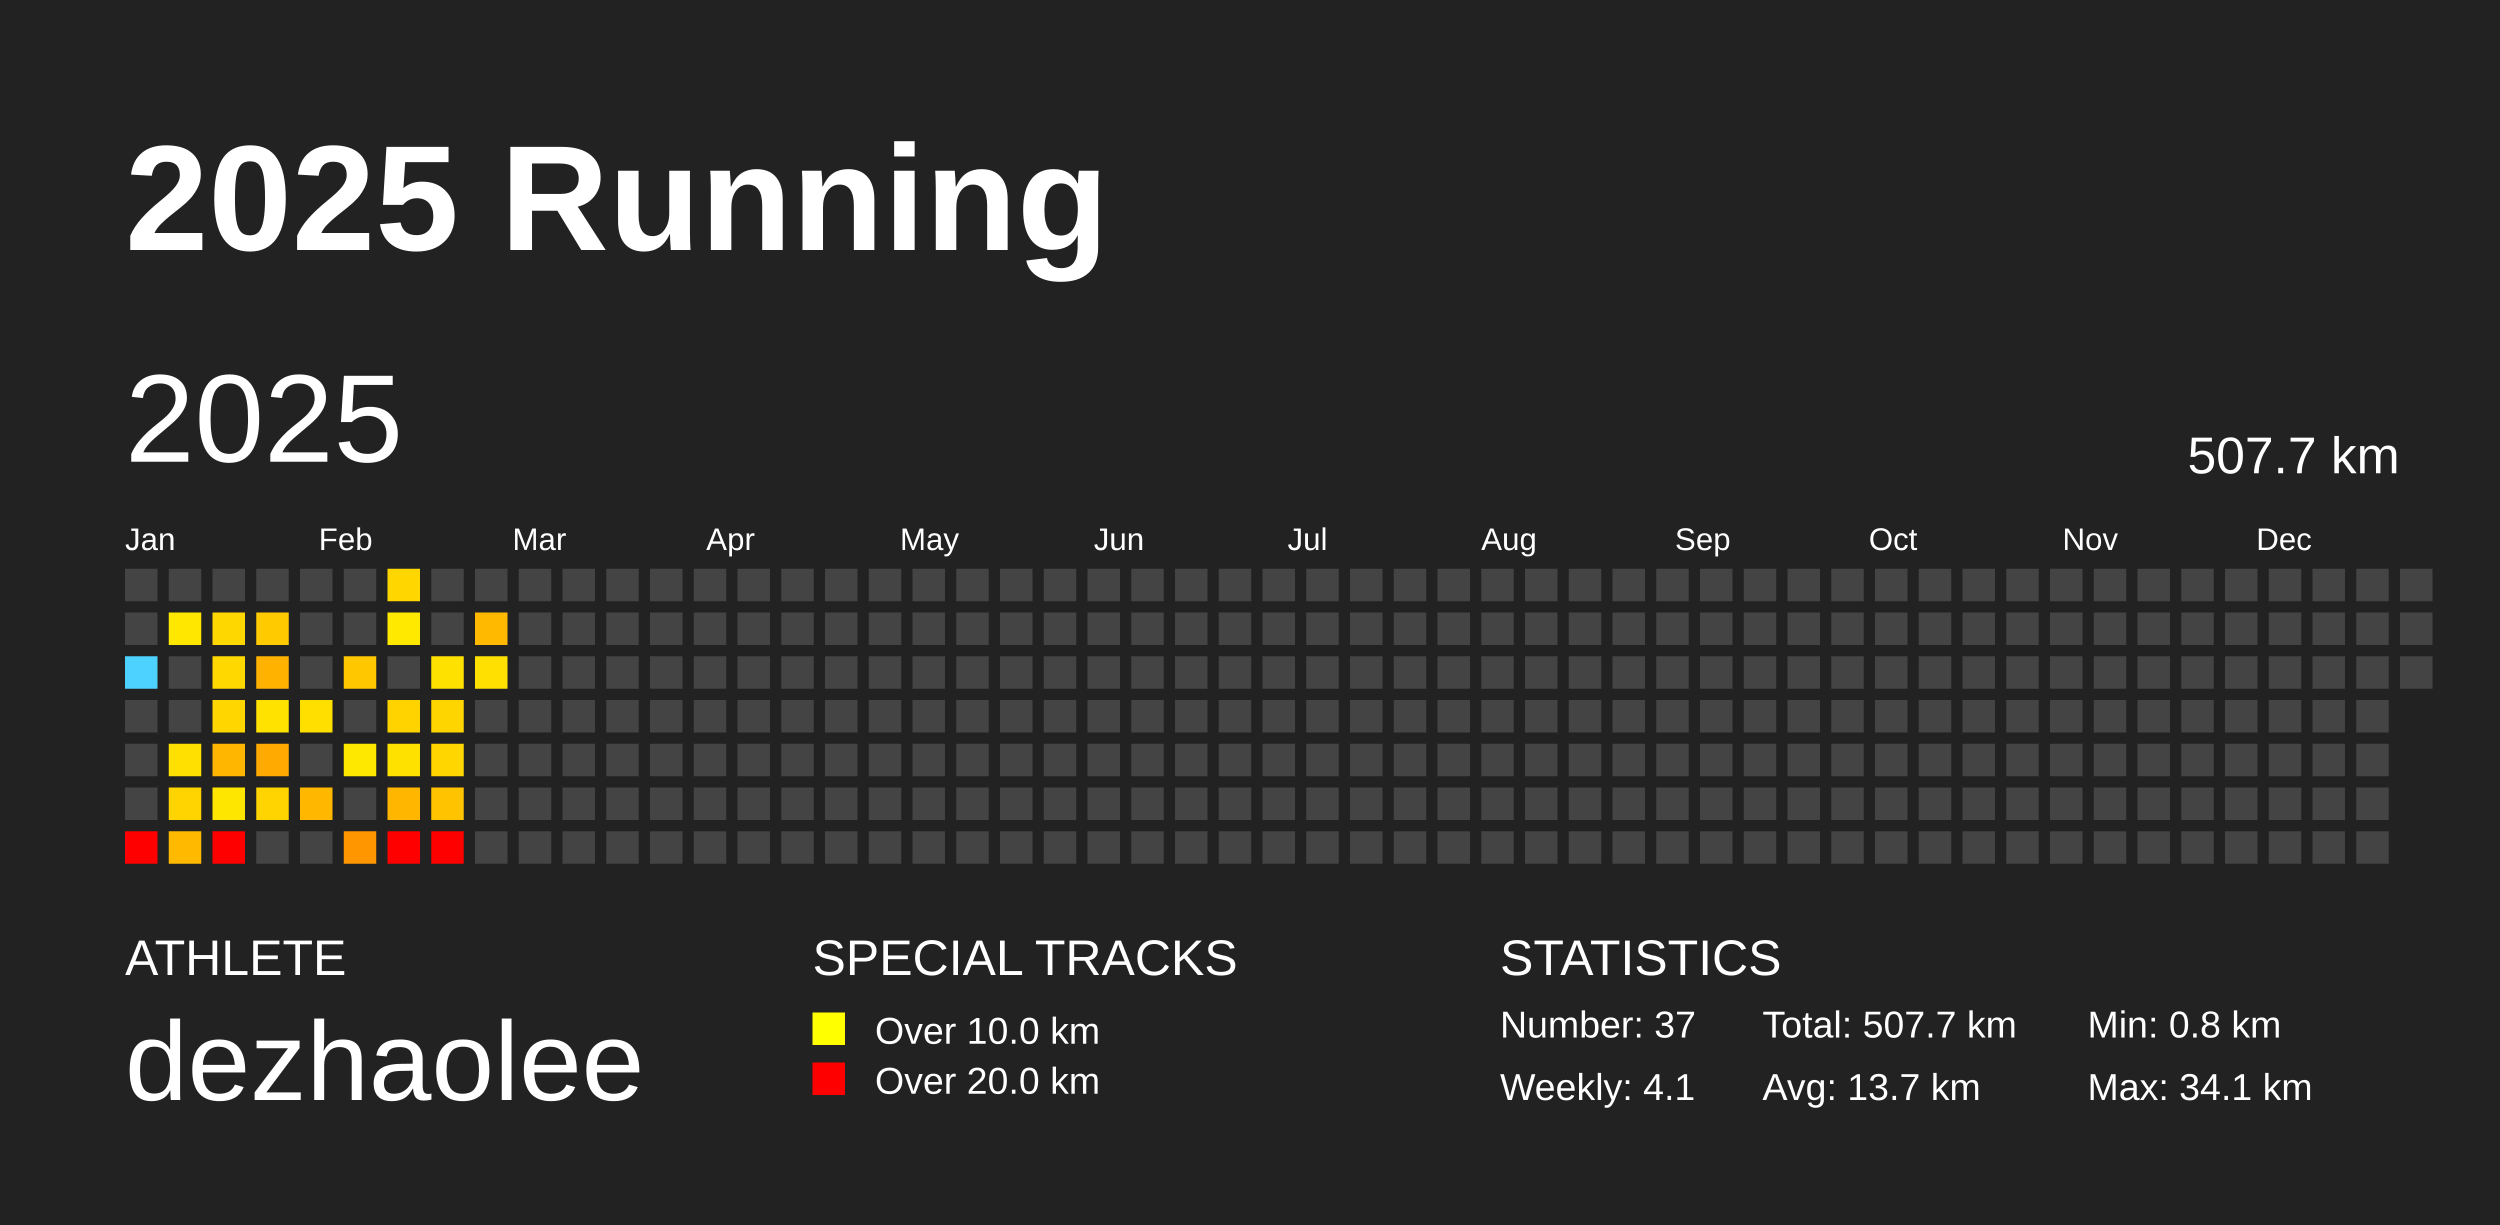
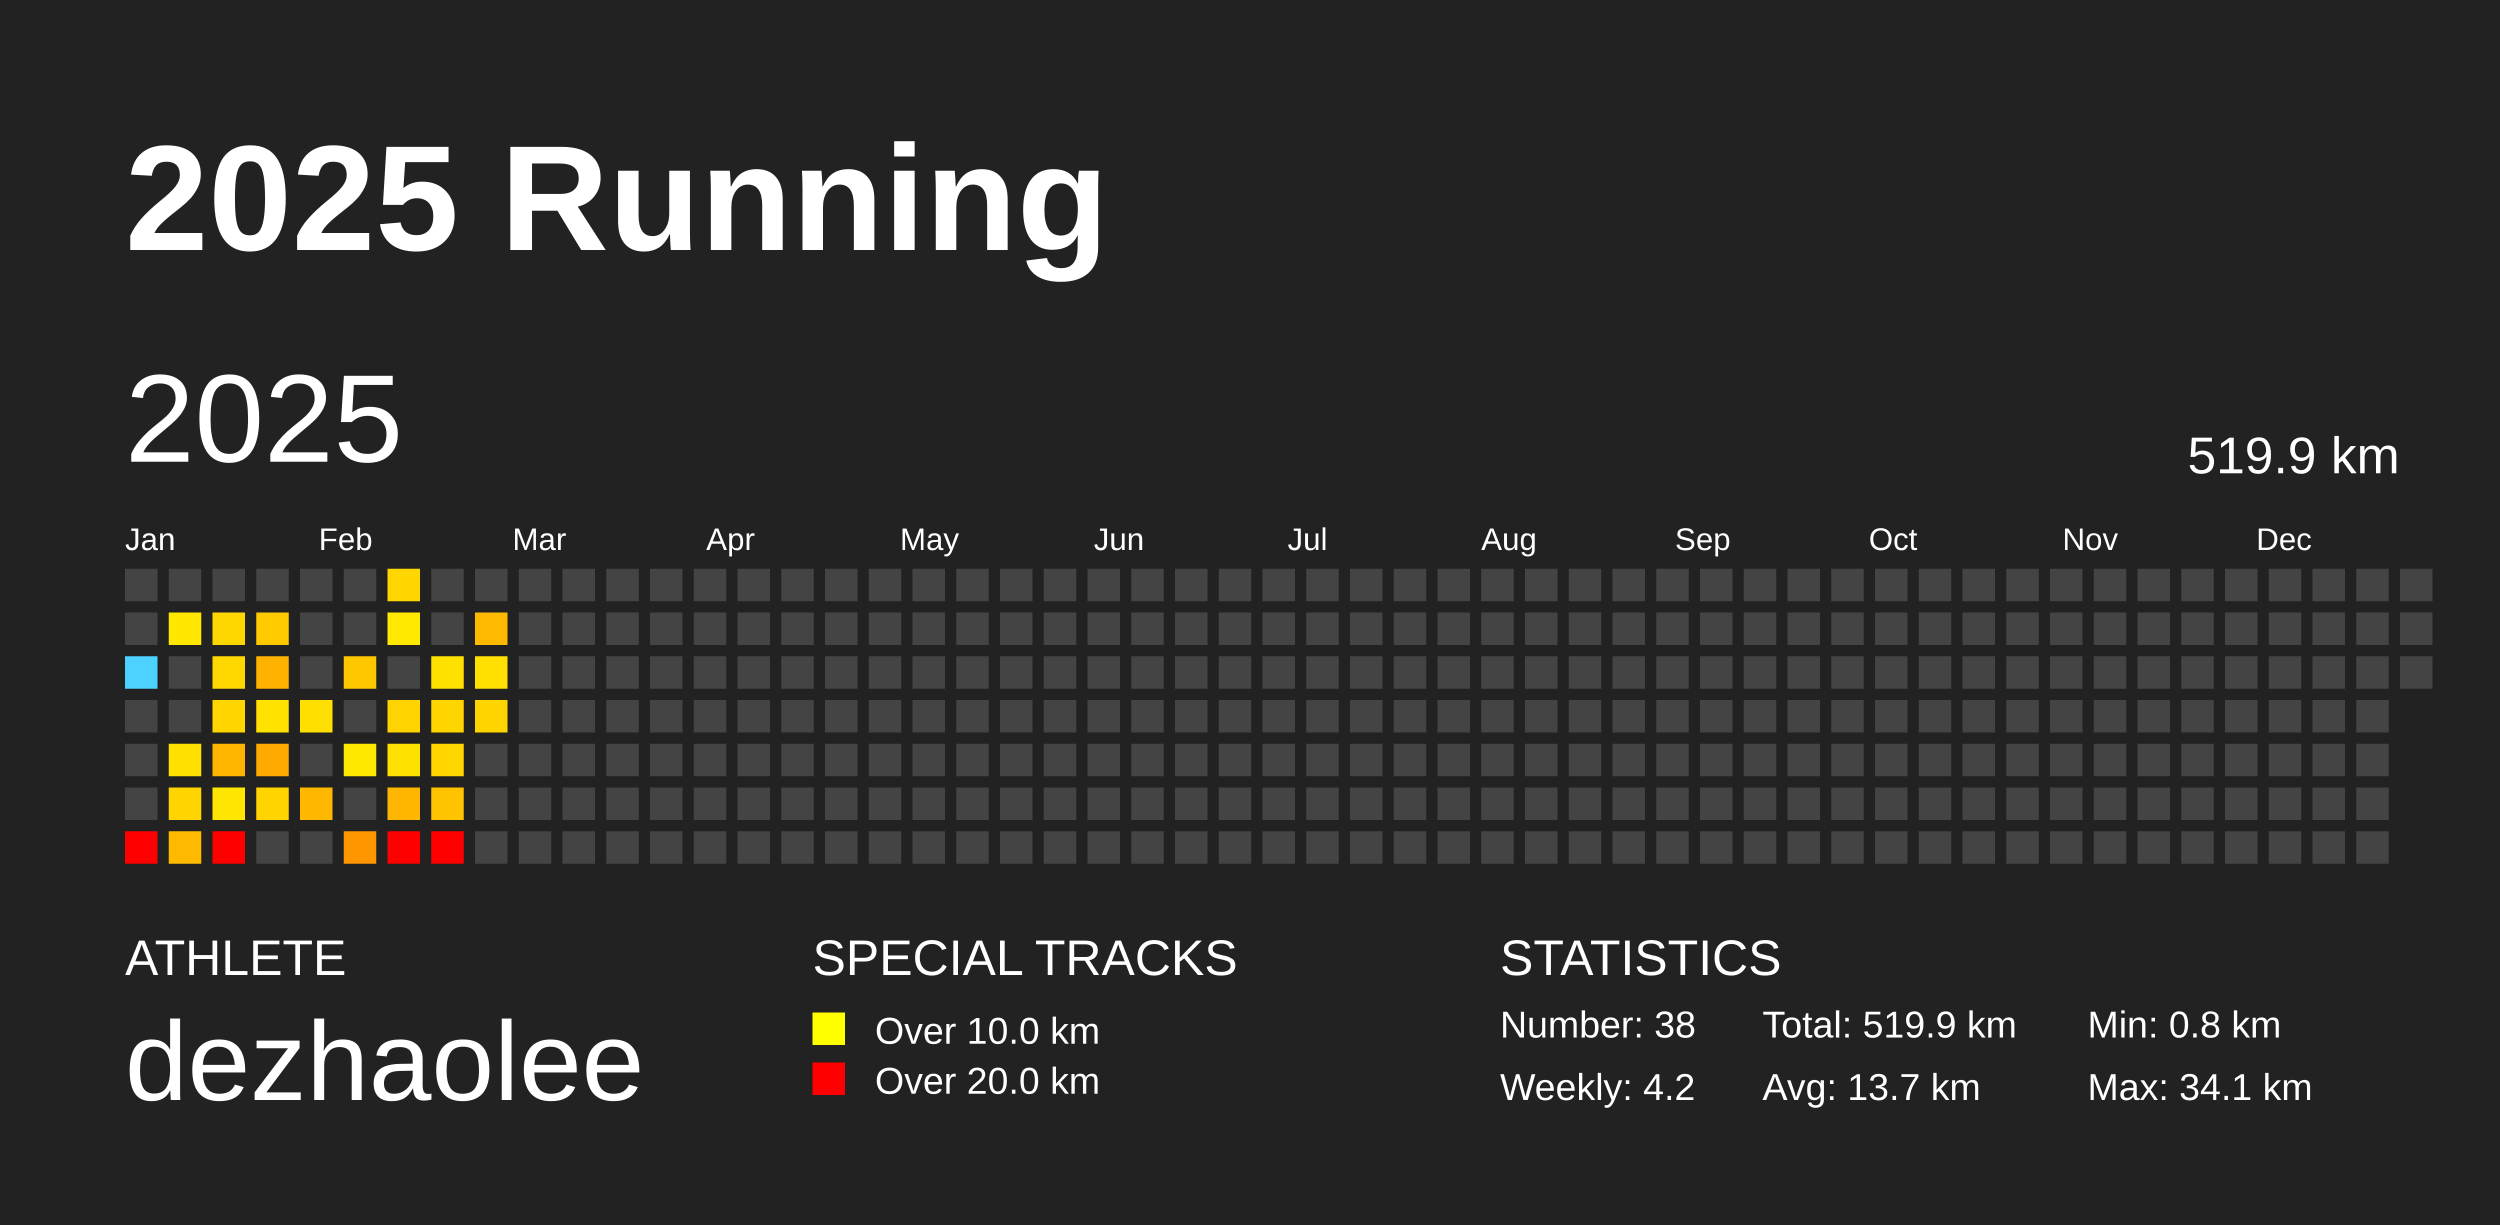
<svg xmlns="http://www.w3.org/2000/svg" baseProfile="full" height="98mm" version="1.1" viewBox="0,0,200,98" width="200mm">
  <defs />
  <rect fill="#222222" height="98" width="200" x="0" y="0" />
  <text fill="#FFFFFF" style="font-size:12px; font-family:Arial; font-weight:bold;" x="10" y="20">2025 Running</text>
  <text fill="#FFFFFF" style="font-size:4px; font-family:Arial" x="10" y="78">ATHLETE</text>
  <text fill="#FFFFFF" style="font-size:9px; font-family:Arial" x="10" y="88">dezhaolee</text>
  <text fill="#FFFFFF" style="font-size:4px; font-family:Arial" x="65" y="78">SPECIAL TRACKS</text>
  <rect fill="yellow" height="2.6" width="2.6" x="65" y="81" />
  <text fill="#FFFFFF" style="font-size:3px; font-family:Arial" x="70" y="83.5">Over 10.0 km</text>
  <rect fill="red" height="2.6" width="2.6" x="65" y="85" />
  <text fill="#FFFFFF" style="font-size:3px; font-family:Arial" x="70" y="87.5">Over 20.0 km</text>
  <text fill="#FFFFFF" style="font-size:4px; font-family:Arial" x="120" y="78">STATISTICS</text>
-   <text fill="#FFFFFF" style="font-size:3px; font-family:Arial" x="120" y="83">Number: 37</text>
-   <text fill="#FFFFFF" style="font-size:3px; font-family:Arial" x="120" y="88">Weekly: 4.1</text>
-   <text fill="#FFFFFF" style="font-size:3px; font-family:Arial" x="141" y="83">Total: 507.7 km</text>
+   <text fill="#FFFFFF" style="font-size:3px; font-family:Arial" x="120" y="83">Number: 38</text>
+   <text fill="#FFFFFF" style="font-size:3px; font-family:Arial" x="120" y="88">Weekly: 4.2</text>
+   <text fill="#FFFFFF" style="font-size:3px; font-family:Arial" x="141" y="83">Total: 519.9 km</text>
  <text fill="#FFFFFF" style="font-size:3px; font-family:Arial" x="141" y="88">Avg: 13.7 km</text>
  <text fill="#FFFFFF" style="font-size:3px; font-family:Arial" x="167" y="83">Min: 0.8 km</text>
  <text fill="#FFFFFF" style="font-size:3px; font-family:Arial" x="167" y="88">Max: 34.1 km</text>
  <text dominant-baseline="hanging" fill="#FFFFFF" style="font-size:10.0px; font-family:Arial;" x="10" y="30">2025</text>
-   <text dominant-baseline="hanging" fill="#FFFFFF" style="font-size:4.125px; font-family:Arial;" x="175" y="35">507.7 km</text>
+   <text dominant-baseline="hanging" fill="#FFFFFF" style="font-size:4.125px; font-family:Arial;" x="175" y="35">519.9 km</text>
  <text fill="#FFFFFF" style="font-size:2.5px; font-family:Arial" x="10.0" y="44">Jan</text>
  <text fill="#FFFFFF" style="font-size:2.5px; font-family:Arial" x="25.5" y="44">Feb</text>
  <text fill="#FFFFFF" style="font-size:2.5px; font-family:Arial" x="41.0" y="44">Mar</text>
  <text fill="#FFFFFF" style="font-size:2.5px; font-family:Arial" x="56.5" y="44">Apr</text>
  <text fill="#FFFFFF" style="font-size:2.5px; font-family:Arial" x="72.0" y="44">May</text>
  <text fill="#FFFFFF" style="font-size:2.5px; font-family:Arial" x="87.5" y="44">Jun</text>
  <text fill="#FFFFFF" style="font-size:2.5px; font-family:Arial" x="103.0" y="44">Jul</text>
  <text fill="#FFFFFF" style="font-size:2.5px; font-family:Arial" x="118.5" y="44">Aug</text>
  <text fill="#FFFFFF" style="font-size:2.5px; font-family:Arial" x="134.0" y="44">Sep</text>
  <text fill="#FFFFFF" style="font-size:2.5px; font-family:Arial" x="149.5" y="44">Oct</text>
  <text fill="#FFFFFF" style="font-size:2.5px; font-family:Arial" x="165.0" y="44">Nov</text>
  <text fill="#FFFFFF" style="font-size:2.5px; font-family:Arial" x="180.5" y="44">Dec</text>
  <rect fill="#444444" height="2.6" width="2.6" x="10.0" y="45.5" />
  <rect fill="#444444" height="2.6" width="2.6" x="10.0" y="49.0" />
  <rect fill="#4dd2ff" height="2.6" width="2.6" x="10.0" y="52.5" />
  <rect fill="#444444" height="2.6" width="2.6" x="10.0" y="56.0" />
  <rect fill="#444444" height="2.6" width="2.6" x="10.0" y="59.5" />
  <rect fill="#444444" height="2.6" width="2.6" x="10.0" y="63.0" />
  <rect fill="red" height="2.6" width="2.6" x="10.0" y="66.5" />
  <rect fill="#444444" height="2.6" width="2.6" x="13.5" y="45.5" />
  <rect fill="#ffe700" height="2.6" width="2.6" x="13.5" y="49.0" />
  <rect fill="#444444" height="2.6" width="2.6" x="13.5" y="52.5" />
  <rect fill="#444444" height="2.6" width="2.6" x="13.5" y="56.0" />
  <rect fill="#ffe000" height="2.6" width="2.6" x="13.5" y="59.5" />
  <rect fill="#ffd400" height="2.6" width="2.6" x="13.5" y="63.0" />
  <rect fill="#ffba00" height="2.6" width="2.6" x="13.5" y="66.5" />
  <rect fill="#444444" height="2.6" width="2.6" x="17.0" y="45.5" />
  <rect fill="#ffd700" height="2.6" width="2.6" x="17.0" y="49.0" />
  <rect fill="#ffd800" height="2.6" width="2.6" x="17.0" y="52.5" />
  <rect fill="#ffd600" height="2.6" width="2.6" x="17.0" y="56.0" />
  <rect fill="#ffb600" height="2.6" width="2.6" x="17.0" y="59.5" />
  <rect fill="#ffe600" height="2.6" width="2.6" x="17.0" y="63.0" />
  <rect fill="red" height="2.6" width="2.6" x="17.0" y="66.5" />
  <rect fill="#444444" height="2.6" width="2.6" x="20.5" y="45.5" />
  <rect fill="#ffca00" height="2.6" width="2.6" x="20.5" y="49.0" />
  <rect fill="#ffb200" height="2.6" width="2.6" x="20.5" y="52.5" />
  <rect fill="#ffe200" height="2.6" width="2.6" x="20.5" y="56.0" />
  <rect fill="#ffaa00" height="2.6" width="2.6" x="20.5" y="59.5" />
  <rect fill="#ffd400" height="2.6" width="2.6" x="20.5" y="63.0" />
  <rect fill="#444444" height="2.6" width="2.6" x="20.5" y="66.5" />
  <rect fill="#444444" height="2.6" width="2.6" x="24.0" y="45.5" />
  <rect fill="#444444" height="2.6" width="2.6" x="24.0" y="49.0" />
  <rect fill="#444444" height="2.6" width="2.6" x="24.0" y="52.5" />
  <rect fill="#ffdf00" height="2.6" width="2.6" x="24.0" y="56.0" />
  <rect fill="#444444" height="2.6" width="2.6" x="24.0" y="59.5" />
  <rect fill="#ffb700" height="2.6" width="2.6" x="24.0" y="63.0" />
  <rect fill="#444444" height="2.6" width="2.6" x="24.0" y="66.5" />
  <rect fill="#444444" height="2.6" width="2.6" x="27.5" y="45.5" />
  <rect fill="#444444" height="2.6" width="2.6" x="27.5" y="49.0" />
  <rect fill="#ffc700" height="2.6" width="2.6" x="27.5" y="52.5" />
  <rect fill="#444444" height="2.6" width="2.6" x="27.5" y="56.0" />
  <rect fill="#ffe800" height="2.6" width="2.6" x="27.5" y="59.5" />
  <rect fill="#444444" height="2.6" width="2.6" x="27.5" y="63.0" />
  <rect fill="#ff9600" height="2.6" width="2.6" x="27.5" y="66.5" />
  <rect fill="#ffd600" height="2.6" width="2.6" x="31.0" y="45.5" />
  <rect fill="#ffe900" height="2.6" width="2.6" x="31.0" y="49.0" />
  <rect fill="#444444" height="2.6" width="2.6" x="31.0" y="52.5" />
  <rect fill="#ffd300" height="2.6" width="2.6" x="31.0" y="56.0" />
  <rect fill="#ffe100" height="2.6" width="2.6" x="31.0" y="59.5" />
  <rect fill="#ffb600" height="2.6" width="2.6" x="31.0" y="63.0" />
  <rect fill="red" height="2.6" width="2.6" x="31.0" y="66.5" />
  <rect fill="#444444" height="2.6" width="2.6" x="34.5" y="45.5" />
  <rect fill="#444444" height="2.6" width="2.6" x="34.5" y="49.0" />
  <rect fill="#ffe100" height="2.6" width="2.6" x="34.5" y="52.5" />
  <rect fill="#ffd500" height="2.6" width="2.6" x="34.5" y="56.0" />
  <rect fill="#ffd600" height="2.6" width="2.6" x="34.5" y="59.5" />
  <rect fill="#ffc300" height="2.6" width="2.6" x="34.5" y="63.0" />
  <rect fill="red" height="2.6" width="2.6" x="34.5" y="66.5" />
  <rect fill="#444444" height="2.6" width="2.6" x="38.0" y="45.5" />
  <rect fill="#ffba00" height="2.6" width="2.6" x="38.0" y="49.0" />
  <rect fill="#ffe000" height="2.6" width="2.6" x="38.0" y="52.5" />
-   <rect fill="#444444" height="2.6" width="2.6" x="38.0" y="56.0" />
+   <rect fill="#ffd500" height="2.6" width="2.6" x="38.0" y="56.0" />
  <rect fill="#444444" height="2.6" width="2.6" x="38.0" y="59.5" />
  <rect fill="#444444" height="2.6" width="2.6" x="38.0" y="63.0" />
  <rect fill="#444444" height="2.6" width="2.6" x="38.0" y="66.5" />
  <rect fill="#444444" height="2.6" width="2.6" x="41.5" y="45.5" />
  <rect fill="#444444" height="2.6" width="2.6" x="41.5" y="49.0" />
  <rect fill="#444444" height="2.6" width="2.6" x="41.5" y="52.5" />
  <rect fill="#444444" height="2.6" width="2.6" x="41.5" y="56.0" />
  <rect fill="#444444" height="2.6" width="2.6" x="41.5" y="59.5" />
  <rect fill="#444444" height="2.6" width="2.6" x="41.5" y="63.0" />
  <rect fill="#444444" height="2.6" width="2.6" x="41.5" y="66.5" />
  <rect fill="#444444" height="2.6" width="2.6" x="45.0" y="45.5" />
  <rect fill="#444444" height="2.6" width="2.6" x="45.0" y="49.0" />
  <rect fill="#444444" height="2.6" width="2.6" x="45.0" y="52.5" />
  <rect fill="#444444" height="2.6" width="2.6" x="45.0" y="56.0" />
  <rect fill="#444444" height="2.6" width="2.6" x="45.0" y="59.5" />
  <rect fill="#444444" height="2.6" width="2.6" x="45.0" y="63.0" />
  <rect fill="#444444" height="2.6" width="2.6" x="45.0" y="66.5" />
  <rect fill="#444444" height="2.6" width="2.6" x="48.5" y="45.5" />
  <rect fill="#444444" height="2.6" width="2.6" x="48.5" y="49.0" />
  <rect fill="#444444" height="2.6" width="2.6" x="48.5" y="52.5" />
  <rect fill="#444444" height="2.6" width="2.6" x="48.5" y="56.0" />
  <rect fill="#444444" height="2.6" width="2.6" x="48.5" y="59.5" />
  <rect fill="#444444" height="2.6" width="2.6" x="48.5" y="63.0" />
  <rect fill="#444444" height="2.6" width="2.6" x="48.5" y="66.5" />
  <rect fill="#444444" height="2.6" width="2.6" x="52.0" y="45.5" />
  <rect fill="#444444" height="2.6" width="2.6" x="52.0" y="49.0" />
  <rect fill="#444444" height="2.6" width="2.6" x="52.0" y="52.5" />
  <rect fill="#444444" height="2.6" width="2.6" x="52.0" y="56.0" />
  <rect fill="#444444" height="2.6" width="2.6" x="52.0" y="59.5" />
  <rect fill="#444444" height="2.6" width="2.6" x="52.0" y="63.0" />
  <rect fill="#444444" height="2.6" width="2.6" x="52.0" y="66.5" />
  <rect fill="#444444" height="2.6" width="2.6" x="55.5" y="45.5" />
  <rect fill="#444444" height="2.6" width="2.6" x="55.5" y="49.0" />
  <rect fill="#444444" height="2.6" width="2.6" x="55.5" y="52.5" />
  <rect fill="#444444" height="2.6" width="2.6" x="55.5" y="56.0" />
  <rect fill="#444444" height="2.6" width="2.6" x="55.5" y="59.5" />
  <rect fill="#444444" height="2.6" width="2.6" x="55.5" y="63.0" />
  <rect fill="#444444" height="2.6" width="2.6" x="55.5" y="66.5" />
  <rect fill="#444444" height="2.6" width="2.6" x="59.0" y="45.5" />
  <rect fill="#444444" height="2.6" width="2.6" x="59.0" y="49.0" />
  <rect fill="#444444" height="2.6" width="2.6" x="59.0" y="52.5" />
  <rect fill="#444444" height="2.6" width="2.6" x="59.0" y="56.0" />
  <rect fill="#444444" height="2.6" width="2.6" x="59.0" y="59.5" />
  <rect fill="#444444" height="2.6" width="2.6" x="59.0" y="63.0" />
  <rect fill="#444444" height="2.6" width="2.6" x="59.0" y="66.5" />
  <rect fill="#444444" height="2.6" width="2.6" x="62.5" y="45.5" />
  <rect fill="#444444" height="2.6" width="2.6" x="62.5" y="49.0" />
  <rect fill="#444444" height="2.6" width="2.6" x="62.5" y="52.5" />
  <rect fill="#444444" height="2.6" width="2.6" x="62.5" y="56.0" />
  <rect fill="#444444" height="2.6" width="2.6" x="62.5" y="59.5" />
  <rect fill="#444444" height="2.6" width="2.6" x="62.5" y="63.0" />
  <rect fill="#444444" height="2.6" width="2.6" x="62.5" y="66.5" />
  <rect fill="#444444" height="2.6" width="2.6" x="66.0" y="45.5" />
  <rect fill="#444444" height="2.6" width="2.6" x="66.0" y="49.0" />
  <rect fill="#444444" height="2.6" width="2.6" x="66.0" y="52.5" />
  <rect fill="#444444" height="2.6" width="2.6" x="66.0" y="56.0" />
  <rect fill="#444444" height="2.6" width="2.6" x="66.0" y="59.5" />
  <rect fill="#444444" height="2.6" width="2.6" x="66.0" y="63.0" />
  <rect fill="#444444" height="2.6" width="2.6" x="66.0" y="66.5" />
  <rect fill="#444444" height="2.6" width="2.6" x="69.5" y="45.5" />
  <rect fill="#444444" height="2.6" width="2.6" x="69.5" y="49.0" />
  <rect fill="#444444" height="2.6" width="2.6" x="69.5" y="52.5" />
  <rect fill="#444444" height="2.6" width="2.6" x="69.5" y="56.0" />
  <rect fill="#444444" height="2.6" width="2.6" x="69.5" y="59.5" />
  <rect fill="#444444" height="2.6" width="2.6" x="69.5" y="63.0" />
  <rect fill="#444444" height="2.6" width="2.6" x="69.5" y="66.5" />
  <rect fill="#444444" height="2.6" width="2.6" x="73.0" y="45.5" />
  <rect fill="#444444" height="2.6" width="2.6" x="73.0" y="49.0" />
  <rect fill="#444444" height="2.6" width="2.6" x="73.0" y="52.5" />
  <rect fill="#444444" height="2.6" width="2.6" x="73.0" y="56.0" />
  <rect fill="#444444" height="2.6" width="2.6" x="73.0" y="59.5" />
  <rect fill="#444444" height="2.6" width="2.6" x="73.0" y="63.0" />
  <rect fill="#444444" height="2.6" width="2.6" x="73.0" y="66.5" />
  <rect fill="#444444" height="2.6" width="2.6" x="76.5" y="45.5" />
  <rect fill="#444444" height="2.6" width="2.6" x="76.5" y="49.0" />
  <rect fill="#444444" height="2.6" width="2.6" x="76.5" y="52.5" />
  <rect fill="#444444" height="2.6" width="2.6" x="76.5" y="56.0" />
  <rect fill="#444444" height="2.6" width="2.6" x="76.5" y="59.5" />
  <rect fill="#444444" height="2.6" width="2.6" x="76.5" y="63.0" />
  <rect fill="#444444" height="2.6" width="2.6" x="76.5" y="66.5" />
  <rect fill="#444444" height="2.6" width="2.6" x="80.0" y="45.5" />
  <rect fill="#444444" height="2.6" width="2.6" x="80.0" y="49.0" />
  <rect fill="#444444" height="2.6" width="2.6" x="80.0" y="52.5" />
  <rect fill="#444444" height="2.6" width="2.6" x="80.0" y="56.0" />
  <rect fill="#444444" height="2.6" width="2.6" x="80.0" y="59.5" />
  <rect fill="#444444" height="2.6" width="2.6" x="80.0" y="63.0" />
  <rect fill="#444444" height="2.6" width="2.6" x="80.0" y="66.5" />
  <rect fill="#444444" height="2.6" width="2.6" x="83.5" y="45.5" />
  <rect fill="#444444" height="2.6" width="2.6" x="83.5" y="49.0" />
  <rect fill="#444444" height="2.6" width="2.6" x="83.5" y="52.5" />
  <rect fill="#444444" height="2.6" width="2.6" x="83.5" y="56.0" />
  <rect fill="#444444" height="2.6" width="2.6" x="83.5" y="59.5" />
  <rect fill="#444444" height="2.6" width="2.6" x="83.5" y="63.0" />
  <rect fill="#444444" height="2.6" width="2.6" x="83.5" y="66.5" />
  <rect fill="#444444" height="2.6" width="2.6" x="87.0" y="45.5" />
  <rect fill="#444444" height="2.6" width="2.6" x="87.0" y="49.0" />
  <rect fill="#444444" height="2.6" width="2.6" x="87.0" y="52.5" />
  <rect fill="#444444" height="2.6" width="2.6" x="87.0" y="56.0" />
  <rect fill="#444444" height="2.6" width="2.6" x="87.0" y="59.5" />
  <rect fill="#444444" height="2.6" width="2.6" x="87.0" y="63.0" />
  <rect fill="#444444" height="2.6" width="2.6" x="87.0" y="66.5" />
  <rect fill="#444444" height="2.6" width="2.6" x="90.5" y="45.5" />
  <rect fill="#444444" height="2.6" width="2.6" x="90.5" y="49.0" />
  <rect fill="#444444" height="2.6" width="2.6" x="90.5" y="52.5" />
  <rect fill="#444444" height="2.6" width="2.6" x="90.5" y="56.0" />
  <rect fill="#444444" height="2.6" width="2.6" x="90.5" y="59.5" />
  <rect fill="#444444" height="2.6" width="2.6" x="90.5" y="63.0" />
  <rect fill="#444444" height="2.6" width="2.6" x="90.5" y="66.5" />
  <rect fill="#444444" height="2.6" width="2.6" x="94.0" y="45.5" />
  <rect fill="#444444" height="2.6" width="2.6" x="94.0" y="49.0" />
  <rect fill="#444444" height="2.6" width="2.6" x="94.0" y="52.5" />
  <rect fill="#444444" height="2.6" width="2.6" x="94.0" y="56.0" />
  <rect fill="#444444" height="2.6" width="2.6" x="94.0" y="59.5" />
  <rect fill="#444444" height="2.6" width="2.6" x="94.0" y="63.0" />
  <rect fill="#444444" height="2.6" width="2.6" x="94.0" y="66.5" />
  <rect fill="#444444" height="2.6" width="2.6" x="97.5" y="45.5" />
  <rect fill="#444444" height="2.6" width="2.6" x="97.5" y="49.0" />
  <rect fill="#444444" height="2.6" width="2.6" x="97.5" y="52.5" />
  <rect fill="#444444" height="2.6" width="2.6" x="97.5" y="56.0" />
  <rect fill="#444444" height="2.6" width="2.6" x="97.5" y="59.5" />
  <rect fill="#444444" height="2.6" width="2.6" x="97.5" y="63.0" />
  <rect fill="#444444" height="2.6" width="2.6" x="97.5" y="66.5" />
  <rect fill="#444444" height="2.6" width="2.6" x="101.0" y="45.5" />
  <rect fill="#444444" height="2.6" width="2.6" x="101.0" y="49.0" />
  <rect fill="#444444" height="2.6" width="2.6" x="101.0" y="52.5" />
  <rect fill="#444444" height="2.6" width="2.6" x="101.0" y="56.0" />
  <rect fill="#444444" height="2.6" width="2.6" x="101.0" y="59.5" />
  <rect fill="#444444" height="2.6" width="2.6" x="101.0" y="63.0" />
  <rect fill="#444444" height="2.6" width="2.6" x="101.0" y="66.5" />
  <rect fill="#444444" height="2.6" width="2.6" x="104.5" y="45.5" />
  <rect fill="#444444" height="2.6" width="2.6" x="104.5" y="49.0" />
  <rect fill="#444444" height="2.6" width="2.6" x="104.5" y="52.5" />
  <rect fill="#444444" height="2.6" width="2.6" x="104.5" y="56.0" />
  <rect fill="#444444" height="2.6" width="2.6" x="104.5" y="59.5" />
  <rect fill="#444444" height="2.6" width="2.6" x="104.5" y="63.0" />
  <rect fill="#444444" height="2.6" width="2.6" x="104.5" y="66.5" />
  <rect fill="#444444" height="2.6" width="2.6" x="108.0" y="45.5" />
  <rect fill="#444444" height="2.6" width="2.6" x="108.0" y="49.0" />
  <rect fill="#444444" height="2.6" width="2.6" x="108.0" y="52.5" />
  <rect fill="#444444" height="2.6" width="2.6" x="108.0" y="56.0" />
  <rect fill="#444444" height="2.6" width="2.6" x="108.0" y="59.5" />
  <rect fill="#444444" height="2.6" width="2.6" x="108.0" y="63.0" />
  <rect fill="#444444" height="2.6" width="2.6" x="108.0" y="66.5" />
  <rect fill="#444444" height="2.6" width="2.6" x="111.5" y="45.5" />
  <rect fill="#444444" height="2.6" width="2.6" x="111.5" y="49.0" />
  <rect fill="#444444" height="2.6" width="2.6" x="111.5" y="52.5" />
  <rect fill="#444444" height="2.6" width="2.6" x="111.5" y="56.0" />
  <rect fill="#444444" height="2.6" width="2.6" x="111.5" y="59.5" />
  <rect fill="#444444" height="2.6" width="2.6" x="111.5" y="63.0" />
  <rect fill="#444444" height="2.6" width="2.6" x="111.5" y="66.5" />
  <rect fill="#444444" height="2.6" width="2.6" x="115.0" y="45.5" />
  <rect fill="#444444" height="2.6" width="2.6" x="115.0" y="49.0" />
  <rect fill="#444444" height="2.6" width="2.6" x="115.0" y="52.5" />
  <rect fill="#444444" height="2.6" width="2.6" x="115.0" y="56.0" />
  <rect fill="#444444" height="2.6" width="2.6" x="115.0" y="59.5" />
  <rect fill="#444444" height="2.6" width="2.6" x="115.0" y="63.0" />
  <rect fill="#444444" height="2.6" width="2.6" x="115.0" y="66.5" />
  <rect fill="#444444" height="2.6" width="2.6" x="118.5" y="45.5" />
  <rect fill="#444444" height="2.6" width="2.6" x="118.5" y="49.0" />
  <rect fill="#444444" height="2.6" width="2.6" x="118.5" y="52.5" />
  <rect fill="#444444" height="2.6" width="2.6" x="118.5" y="56.0" />
  <rect fill="#444444" height="2.6" width="2.6" x="118.5" y="59.5" />
  <rect fill="#444444" height="2.6" width="2.6" x="118.5" y="63.0" />
  <rect fill="#444444" height="2.6" width="2.6" x="118.5" y="66.5" />
  <rect fill="#444444" height="2.6" width="2.6" x="122.0" y="45.5" />
  <rect fill="#444444" height="2.6" width="2.6" x="122.0" y="49.0" />
  <rect fill="#444444" height="2.6" width="2.6" x="122.0" y="52.5" />
  <rect fill="#444444" height="2.6" width="2.6" x="122.0" y="56.0" />
  <rect fill="#444444" height="2.6" width="2.6" x="122.0" y="59.5" />
  <rect fill="#444444" height="2.6" width="2.6" x="122.0" y="63.0" />
  <rect fill="#444444" height="2.6" width="2.6" x="122.0" y="66.5" />
  <rect fill="#444444" height="2.6" width="2.6" x="125.5" y="45.5" />
  <rect fill="#444444" height="2.6" width="2.6" x="125.5" y="49.0" />
  <rect fill="#444444" height="2.6" width="2.6" x="125.5" y="52.5" />
  <rect fill="#444444" height="2.6" width="2.6" x="125.5" y="56.0" />
  <rect fill="#444444" height="2.6" width="2.6" x="125.5" y="59.5" />
  <rect fill="#444444" height="2.6" width="2.6" x="125.5" y="63.0" />
  <rect fill="#444444" height="2.6" width="2.6" x="125.5" y="66.5" />
  <rect fill="#444444" height="2.6" width="2.6" x="129.0" y="45.5" />
  <rect fill="#444444" height="2.6" width="2.6" x="129.0" y="49.0" />
  <rect fill="#444444" height="2.6" width="2.6" x="129.0" y="52.5" />
  <rect fill="#444444" height="2.6" width="2.6" x="129.0" y="56.0" />
  <rect fill="#444444" height="2.6" width="2.6" x="129.0" y="59.5" />
  <rect fill="#444444" height="2.6" width="2.6" x="129.0" y="63.0" />
  <rect fill="#444444" height="2.6" width="2.6" x="129.0" y="66.5" />
  <rect fill="#444444" height="2.6" width="2.6" x="132.5" y="45.5" />
  <rect fill="#444444" height="2.6" width="2.6" x="132.5" y="49.0" />
  <rect fill="#444444" height="2.6" width="2.6" x="132.5" y="52.5" />
  <rect fill="#444444" height="2.6" width="2.6" x="132.5" y="56.0" />
  <rect fill="#444444" height="2.6" width="2.6" x="132.5" y="59.5" />
  <rect fill="#444444" height="2.6" width="2.6" x="132.5" y="63.0" />
  <rect fill="#444444" height="2.6" width="2.6" x="132.5" y="66.5" />
  <rect fill="#444444" height="2.6" width="2.6" x="136.0" y="45.5" />
  <rect fill="#444444" height="2.6" width="2.6" x="136.0" y="49.0" />
  <rect fill="#444444" height="2.6" width="2.6" x="136.0" y="52.5" />
  <rect fill="#444444" height="2.6" width="2.6" x="136.0" y="56.0" />
  <rect fill="#444444" height="2.6" width="2.6" x="136.0" y="59.5" />
  <rect fill="#444444" height="2.6" width="2.6" x="136.0" y="63.0" />
  <rect fill="#444444" height="2.6" width="2.6" x="136.0" y="66.5" />
  <rect fill="#444444" height="2.6" width="2.6" x="139.5" y="45.5" />
  <rect fill="#444444" height="2.6" width="2.6" x="139.5" y="49.0" />
  <rect fill="#444444" height="2.6" width="2.6" x="139.5" y="52.5" />
  <rect fill="#444444" height="2.6" width="2.6" x="139.5" y="56.0" />
  <rect fill="#444444" height="2.6" width="2.6" x="139.5" y="59.5" />
  <rect fill="#444444" height="2.6" width="2.6" x="139.5" y="63.0" />
  <rect fill="#444444" height="2.6" width="2.6" x="139.5" y="66.5" />
  <rect fill="#444444" height="2.6" width="2.6" x="143.0" y="45.5" />
  <rect fill="#444444" height="2.6" width="2.6" x="143.0" y="49.0" />
  <rect fill="#444444" height="2.6" width="2.6" x="143.0" y="52.5" />
  <rect fill="#444444" height="2.6" width="2.6" x="143.0" y="56.0" />
  <rect fill="#444444" height="2.6" width="2.6" x="143.0" y="59.5" />
  <rect fill="#444444" height="2.6" width="2.6" x="143.0" y="63.0" />
  <rect fill="#444444" height="2.6" width="2.6" x="143.0" y="66.5" />
  <rect fill="#444444" height="2.6" width="2.6" x="146.5" y="45.5" />
  <rect fill="#444444" height="2.6" width="2.6" x="146.5" y="49.0" />
  <rect fill="#444444" height="2.6" width="2.6" x="146.5" y="52.5" />
  <rect fill="#444444" height="2.6" width="2.6" x="146.5" y="56.0" />
  <rect fill="#444444" height="2.6" width="2.6" x="146.5" y="59.5" />
  <rect fill="#444444" height="2.6" width="2.6" x="146.5" y="63.0" />
  <rect fill="#444444" height="2.6" width="2.6" x="146.5" y="66.5" />
  <rect fill="#444444" height="2.6" width="2.6" x="150.0" y="45.5" />
  <rect fill="#444444" height="2.6" width="2.6" x="150.0" y="49.0" />
  <rect fill="#444444" height="2.6" width="2.6" x="150.0" y="52.5" />
  <rect fill="#444444" height="2.6" width="2.6" x="150.0" y="56.0" />
  <rect fill="#444444" height="2.6" width="2.6" x="150.0" y="59.5" />
  <rect fill="#444444" height="2.6" width="2.6" x="150.0" y="63.0" />
  <rect fill="#444444" height="2.6" width="2.6" x="150.0" y="66.5" />
  <rect fill="#444444" height="2.6" width="2.6" x="153.5" y="45.5" />
  <rect fill="#444444" height="2.6" width="2.6" x="153.5" y="49.0" />
  <rect fill="#444444" height="2.6" width="2.6" x="153.5" y="52.5" />
  <rect fill="#444444" height="2.6" width="2.6" x="153.5" y="56.0" />
  <rect fill="#444444" height="2.6" width="2.6" x="153.5" y="59.5" />
  <rect fill="#444444" height="2.6" width="2.6" x="153.5" y="63.0" />
  <rect fill="#444444" height="2.6" width="2.6" x="153.5" y="66.5" />
  <rect fill="#444444" height="2.6" width="2.6" x="157.0" y="45.5" />
  <rect fill="#444444" height="2.6" width="2.6" x="157.0" y="49.0" />
  <rect fill="#444444" height="2.6" width="2.6" x="157.0" y="52.5" />
  <rect fill="#444444" height="2.6" width="2.6" x="157.0" y="56.0" />
  <rect fill="#444444" height="2.6" width="2.6" x="157.0" y="59.5" />
  <rect fill="#444444" height="2.6" width="2.6" x="157.0" y="63.0" />
  <rect fill="#444444" height="2.6" width="2.6" x="157.0" y="66.5" />
  <rect fill="#444444" height="2.6" width="2.6" x="160.5" y="45.5" />
  <rect fill="#444444" height="2.6" width="2.6" x="160.5" y="49.0" />
  <rect fill="#444444" height="2.6" width="2.6" x="160.5" y="52.5" />
  <rect fill="#444444" height="2.6" width="2.6" x="160.5" y="56.0" />
  <rect fill="#444444" height="2.6" width="2.6" x="160.5" y="59.5" />
  <rect fill="#444444" height="2.6" width="2.6" x="160.5" y="63.0" />
  <rect fill="#444444" height="2.6" width="2.6" x="160.5" y="66.5" />
  <rect fill="#444444" height="2.6" width="2.6" x="164.0" y="45.5" />
  <rect fill="#444444" height="2.6" width="2.6" x="164.0" y="49.0" />
  <rect fill="#444444" height="2.6" width="2.6" x="164.0" y="52.5" />
  <rect fill="#444444" height="2.6" width="2.6" x="164.0" y="56.0" />
  <rect fill="#444444" height="2.6" width="2.6" x="164.0" y="59.5" />
  <rect fill="#444444" height="2.6" width="2.6" x="164.0" y="63.0" />
  <rect fill="#444444" height="2.6" width="2.6" x="164.0" y="66.5" />
  <rect fill="#444444" height="2.6" width="2.6" x="167.5" y="45.5" />
  <rect fill="#444444" height="2.6" width="2.6" x="167.5" y="49.0" />
  <rect fill="#444444" height="2.6" width="2.6" x="167.5" y="52.5" />
  <rect fill="#444444" height="2.6" width="2.6" x="167.5" y="56.0" />
  <rect fill="#444444" height="2.6" width="2.6" x="167.5" y="59.5" />
  <rect fill="#444444" height="2.6" width="2.6" x="167.5" y="63.0" />
  <rect fill="#444444" height="2.6" width="2.6" x="167.5" y="66.5" />
  <rect fill="#444444" height="2.6" width="2.6" x="171.0" y="45.5" />
  <rect fill="#444444" height="2.6" width="2.6" x="171.0" y="49.0" />
  <rect fill="#444444" height="2.6" width="2.6" x="171.0" y="52.5" />
  <rect fill="#444444" height="2.6" width="2.6" x="171.0" y="56.0" />
  <rect fill="#444444" height="2.6" width="2.6" x="171.0" y="59.5" />
  <rect fill="#444444" height="2.6" width="2.6" x="171.0" y="63.0" />
  <rect fill="#444444" height="2.6" width="2.6" x="171.0" y="66.5" />
  <rect fill="#444444" height="2.6" width="2.6" x="174.5" y="45.5" />
  <rect fill="#444444" height="2.6" width="2.6" x="174.5" y="49.0" />
  <rect fill="#444444" height="2.6" width="2.6" x="174.5" y="52.5" />
  <rect fill="#444444" height="2.6" width="2.6" x="174.5" y="56.0" />
  <rect fill="#444444" height="2.6" width="2.6" x="174.5" y="59.5" />
  <rect fill="#444444" height="2.6" width="2.6" x="174.5" y="63.0" />
  <rect fill="#444444" height="2.6" width="2.6" x="174.5" y="66.5" />
  <rect fill="#444444" height="2.6" width="2.6" x="178.0" y="45.5" />
  <rect fill="#444444" height="2.6" width="2.6" x="178.0" y="49.0" />
  <rect fill="#444444" height="2.6" width="2.6" x="178.0" y="52.5" />
  <rect fill="#444444" height="2.6" width="2.6" x="178.0" y="56.0" />
  <rect fill="#444444" height="2.6" width="2.6" x="178.0" y="59.5" />
  <rect fill="#444444" height="2.6" width="2.6" x="178.0" y="63.0" />
  <rect fill="#444444" height="2.6" width="2.6" x="178.0" y="66.5" />
  <rect fill="#444444" height="2.6" width="2.6" x="181.5" y="45.5" />
  <rect fill="#444444" height="2.6" width="2.6" x="181.5" y="49.0" />
  <rect fill="#444444" height="2.6" width="2.6" x="181.5" y="52.5" />
  <rect fill="#444444" height="2.6" width="2.6" x="181.5" y="56.0" />
  <rect fill="#444444" height="2.6" width="2.6" x="181.5" y="59.5" />
  <rect fill="#444444" height="2.6" width="2.6" x="181.5" y="63.0" />
  <rect fill="#444444" height="2.6" width="2.6" x="181.5" y="66.5" />
  <rect fill="#444444" height="2.6" width="2.6" x="185.0" y="45.5" />
  <rect fill="#444444" height="2.6" width="2.6" x="185.0" y="49.0" />
  <rect fill="#444444" height="2.6" width="2.6" x="185.0" y="52.5" />
  <rect fill="#444444" height="2.6" width="2.6" x="185.0" y="56.0" />
  <rect fill="#444444" height="2.6" width="2.6" x="185.0" y="59.5" />
  <rect fill="#444444" height="2.6" width="2.6" x="185.0" y="63.0" />
  <rect fill="#444444" height="2.6" width="2.6" x="185.0" y="66.5" />
  <rect fill="#444444" height="2.6" width="2.6" x="188.5" y="45.5" />
  <rect fill="#444444" height="2.6" width="2.6" x="188.5" y="49.0" />
  <rect fill="#444444" height="2.6" width="2.6" x="188.5" y="52.5" />
  <rect fill="#444444" height="2.6" width="2.6" x="188.5" y="56.0" />
  <rect fill="#444444" height="2.6" width="2.6" x="188.5" y="59.5" />
  <rect fill="#444444" height="2.6" width="2.6" x="188.5" y="63.0" />
  <rect fill="#444444" height="2.6" width="2.6" x="188.5" y="66.5" />
  <rect fill="#444444" height="2.6" width="2.6" x="192.0" y="45.5" />
  <rect fill="#444444" height="2.6" width="2.6" x="192.0" y="49.0" />
  <rect fill="#444444" height="2.6" width="2.6" x="192.0" y="52.5" />
</svg>
